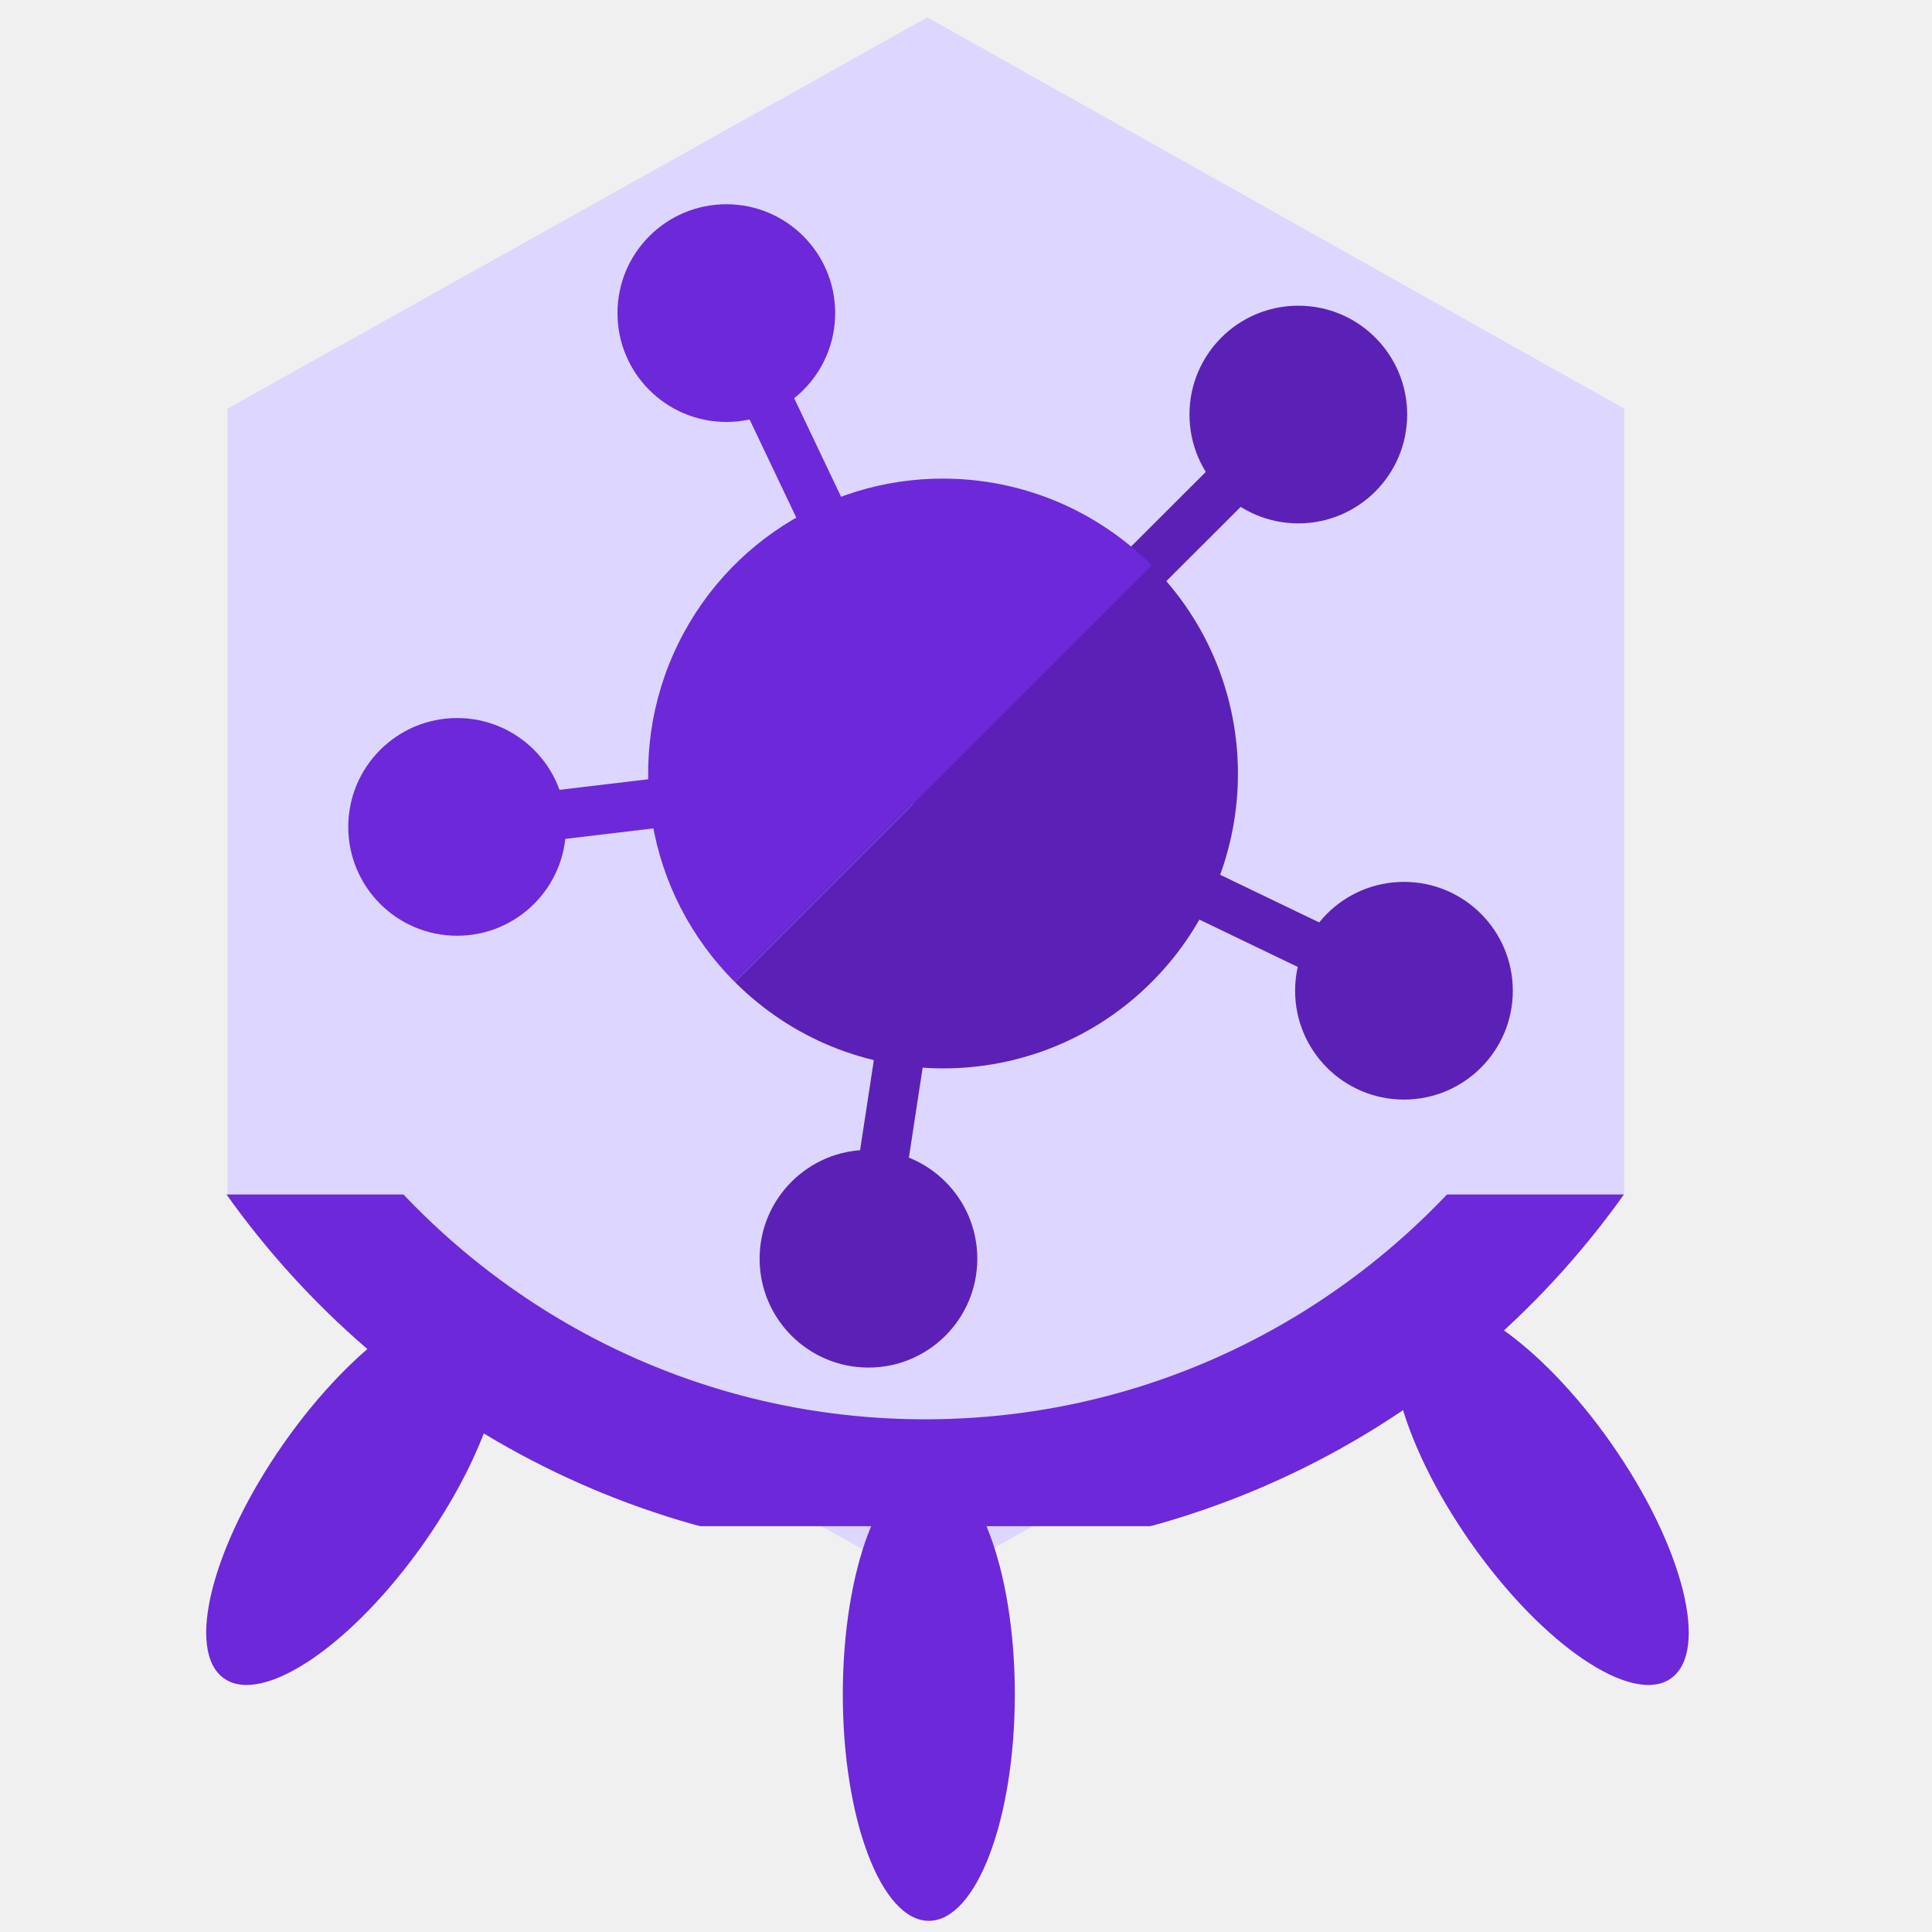
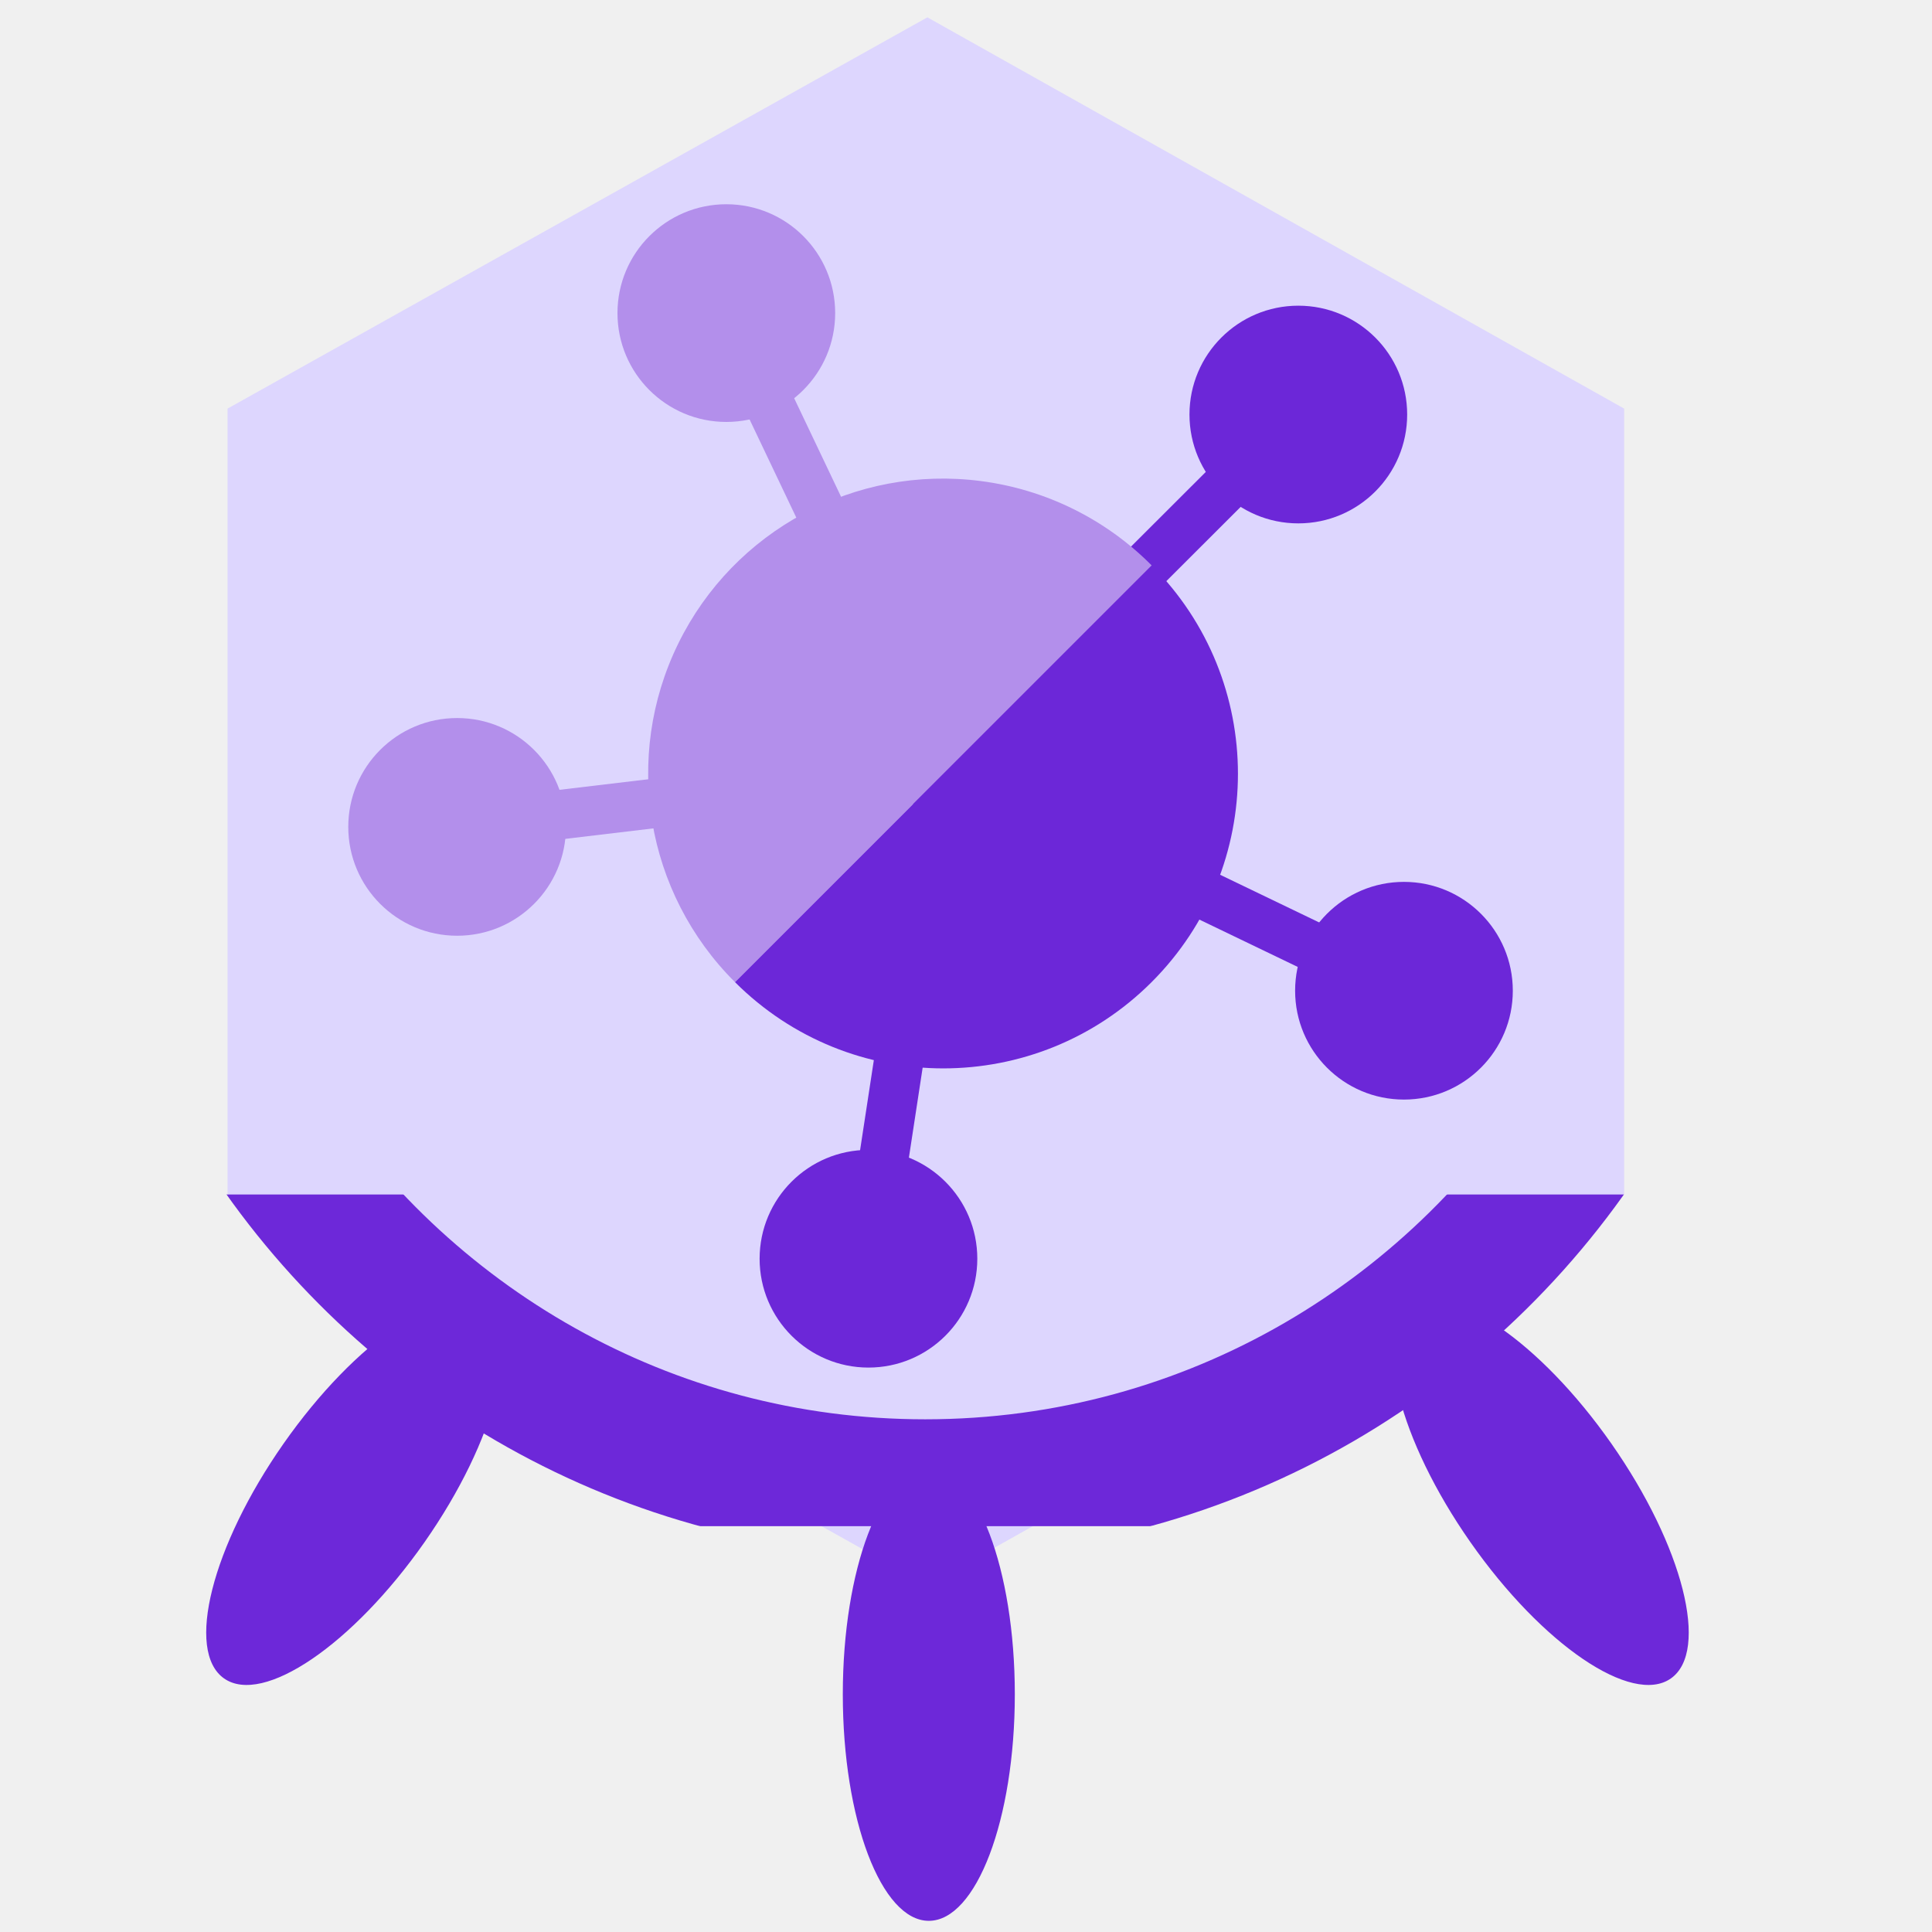
- <svg xmlns="http://www.w3.org/2000/svg" width="40" height="40" version="1.1" viewBox="0 0 40 40">
-   <defs>
+ <svg xmlns="http://www.w3.org/2000/svg" width="40" height="40" version="1.1" viewBox="0 0 40 40" id="svg144">
+   <defs id="defs80">
    <mask id="c" fill="#ffffff">
-       <path d="m0 0h313.3v159.86h-313.3z" fill="#fff" fill-rule="evenodd" />
+       <path d="m0 0h313.3v159.86h-313.3z" fill="#fff" fill-rule="evenodd" id="path77" />
    </mask>
  </defs>
  <mask id="a" fill="#ffffff">
-     <path d="m0 0h313.3v159.86h-313.3z" fill="#fff" fill-rule="evenodd" />
+     <path d="m0 0h313.3v159.86h-313.3z" fill="#fff" fill-rule="evenodd" id="path82" />
  </mask>
  <mask id="b" fill="#ffffff">
-     <path d="m0 0h313.3v159.86h-313.3z" fill="#fff" fill-rule="evenodd" />
+     <path d="m0 0h313.3v159.86h-313.3z" fill="#fff" fill-rule="evenodd" id="path85" />
  </mask>
-   <g>
-     <g transform="translate(40)">
-       <g transform="translate(-39.6 .32568)">
-         <g transform="matrix(.49527 0 0 .49527 5.0758 3.2126)">
-           <g transform="matrix(1.7758,0,0,1.7758,-164.24,-70.425)">
-             <g transform="translate(96.564,87.836)" fill="#66ff9a" stroke-width="3.24">
-               <polygon class="st0" transform="matrix(.72255 0 0 .7031 -28.717 -125.97)" points="32.9 118.6 55.7 105.5 78.4 118.6 78.4 144.9 55.7 158 32.9 144.9" fill="#ddd6fe" />
+   <g id="g142">
+     <g transform="translate(40)" id="g140">
+       <g transform="translate(-39.6 .32568)" id="g110">
+         <g transform="matrix(.49527 0 0 .49527 5.0758 3.2126)" id="g108">
+           <g transform="matrix(1.7758,0,0,1.7758,-164.24,-70.425)" id="g106">
+             <g transform="translate(96.564,87.836)" fill="#66ff9a" stroke-width="3.24" id="g90">
+               <polygon class="st0" transform="matrix(.72255 0 0 .7031 -28.717 -125.97)" points="32.9 118.6 55.7 105.5 78.4 118.6 78.4 144.9 55.7 158 32.9 144.9" fill="#ddd6fe" id="polygon88" />
            </g>
-             <g transform="matrix(.15831 0 0 .15831 83.649 18.463)" fill="#005e20" fill-rule="evenodd">
-               <g transform="matrix(1.0777,0,0,-1.0777,-10.799,451.79)">
-                 <g transform="matrix(.94489 0 0 .94489 8.6963 2.7018)" fill="#6d28d9" mask="url(#c)">
-                   <path transform="rotate(35,137.93,151.55)" d="m203.46 95.688c6.936 0 12.559-14.809 12.559-33.077s-5.623-33.077-12.559-33.077-12.559 14.809-12.559 33.077 5.623 33.077 12.559 33.077z" />
-                   <path transform="matrix(-.81915 .57358 .57358 .81915 58.085 47.705)" d="m30.142 95.688c6.936 0 12.559-14.809 12.559-33.077s-5.623-33.077-12.559-33.077c-6.936 0-12.559 14.809-12.559 33.077s5.623 33.077 12.559 33.077z" />
-                   <path d="m153.24 119.95c-6.936 0-12.559-14.809-12.559-33.077s5.623-33.077 12.559-33.077c6.936 0 12.559 14.809 12.559 33.077s-5.623 33.077-12.559 33.077z" />
+             <g transform="matrix(.15831 0 0 .15831 83.649 18.463)" fill="#005e20" fill-rule="evenodd" id="g104">
+               <g transform="matrix(1.0777,0,0,-1.0777,-10.799,451.79)" id="g102">
+                 <g transform="matrix(.94489 0 0 .94489 8.6963 2.7018)" fill="#6d28d9" mask="url(#c)" id="g98">
+                   <path transform="rotate(35,137.93,151.55)" d="m203.46 95.688c6.936 0 12.559-14.809 12.559-33.077s-5.623-33.077-12.559-33.077-12.559 14.809-12.559 33.077 5.623 33.077 12.559 33.077z" id="path92" />
+                   <path transform="matrix(-.81915 .57358 .57358 .81915 58.085 47.705)" d="m30.142 95.688c6.936 0 12.559-14.809 12.559-33.077s-5.623-33.077-12.559-33.077c-6.936 0-12.559 14.809-12.559 33.077s5.623 33.077 12.559 33.077z" id="path94" />
+                   <path d="m153.24 119.95c-6.936 0-12.559-14.809-12.559-33.077s5.623-33.077 12.559-33.077c6.936 0 12.559 14.809 12.559 33.077s-5.623 33.077-12.559 33.077z" id="path96" />
                </g>
-                 <path transform="matrix(.94489 0 0 .94489 8.6963 2.7018)" d="m251.47 173.1c-20.23-33.61-56.89-56.068-98.756-56.068-40.721 0-76.516 21.246-97.059 53.335" fill="none" mask="url(#c)" stroke="#6d28d9" stroke-width="19.999" />
+                 <path transform="matrix(.94489 0 0 .94489 8.6963 2.7018)" d="m251.47 173.1c-20.23-33.61-56.89-56.068-98.756-56.068-40.721 0-76.516 21.246-97.059 53.335" fill="none" mask="url(#c)" stroke="#6d28d9" stroke-width="19.999" id="path100" />
              </g>
            </g>
          </g>
        </g>
      </g>
-       <g transform="matrix(.051125 0 0 .051125 -38.904 -2.6052)" fill="#6d28d9">
-         <rect class="cls-3" transform="rotate(-44.96 432.42 290.59)" x="330.87" y="280.6" width="203.17" height="20" fill="#5b21b6" />
-         <rect class="cls-3" transform="rotate(-25.45 316.63 270.07)" x="306.63" y="167.83" width="20" height="204.47" fill="#6d28d9" />
-         <rect class="cls-3" transform="rotate(-6.79 262.08 374.08)" x="162.98" y="364.1" width="198.28" height="20" fill="#6d28d9" />
-         <g fill="#5b21b6">
-           <rect class="cls-3" transform="rotate(-81.31 345.42 461.54)" x="245.1" y="451.54" width="200.62" height="20" />
-           <rect class="cls-3" transform="rotate(-64.3 453.82 407.27)" x="443.85" y="303.76" width="20" height="207.04" />
-           <circle class="cls-3" cx="504.34" cy="218.83" r="44.08" />
+       <g transform="matrix(.051125 0 0 .051125 -38.904 -2.6052)" fill="#6d28d9" id="g138">
+         <rect class="cls-3" transform="rotate(-44.96 432.42 290.59)" x="330.87" y="280.6" width="203.17" height="20" fill="#5b21b6" id="rect112" style="fill:#6c27d8;fill-opacity:1" />
+         <rect class="cls-3" transform="rotate(-25.45 316.63 270.07)" x="306.63" y="167.83" width="20" height="204.47" fill="#6d28d9" id="rect114" style="fill:#b38feb;fill-opacity:1" />
+         <rect class="cls-3" transform="rotate(-6.79 262.08 374.08)" x="162.98" y="364.1" width="198.28" height="20" fill="#6d28d9" id="rect116" style="fill:#b38feb;fill-opacity:1" />
+         <g fill="#5b21b6" id="g124" style="fill:#6c27d8;fill-opacity:1">
+           <rect class="cls-3" transform="rotate(-81.31 345.42 461.54)" x="245.1" y="451.54" width="200.62" height="20" id="rect118" style="fill:#6c27d8;fill-opacity:1" />
+           <rect class="cls-3" transform="rotate(-64.3 453.82 407.27)" x="443.85" y="303.76" width="20" height="207.04" id="rect120" style="fill:#6c27d8;fill-opacity:1" />
+           <circle class="cls-3" cx="504.34" cy="218.83" r="44.08" id="circle122" style="fill:#6c27d8;fill-opacity:1" />
        </g>
-         <circle class="cls-3" cx="272.7" cy="177.75" r="44.08" fill="#6d28d9" />
-         <circle class="cls-3" cx="547.12" cy="452.17" r="44.08" fill="#5b21b6" />
-         <circle class="cls-3" cx="163.68" cy="385.82" r="44.08" fill="#6d28d9" />
-         <circle class="cls-3" cx="330.26" cy="560.7" r="44.08" fill="#5b21b6" />
-         <path class="cls-4" d="m444.94 279.92-168.75 168.75a119.32 119.32 0 0 0 168.75-168.75z" fill="#5b21b6" />
-         <path class="cls-3" d="m375.68 245.76a119.33 119.33 0 0 0-99.49 202.91l168.75-168.75a118.89 118.89 0 0 0-69.26-34.16z" fill="#6d28d9" />
+         <circle class="cls-3" cx="272.7" cy="177.75" r="44.08" fill="#6d28d9" id="circle126" style="fill:#b38feb;fill-opacity:1" />
+         <circle class="cls-3" cx="547.12" cy="452.17" r="44.08" fill="#5b21b6" id="circle128" style="fill:#6c27d8;fill-opacity:1" />
+         <circle class="cls-3" cx="163.68" cy="385.82" r="44.08" fill="#6d28d9" id="circle130" style="fill:#b38feb;fill-opacity:1" />
+         <circle class="cls-3" cx="330.26" cy="560.7" r="44.08" fill="#5b21b6" id="circle132" style="fill:#6c27d8;fill-opacity:1" />
+         <path class="cls-4" d="m444.94 279.92-168.75 168.75a119.32 119.32 0 0 0 168.75-168.75z" fill="#5b21b6" id="path134" style="fill:#6c27d8;fill-opacity:1" />
+         <path class="cls-3" d="m375.68 245.76a119.33 119.33 0 0 0-99.49 202.91l168.75-168.75a118.89 118.89 0 0 0-69.26-34.16z" fill="#6d28d9" id="path136" style="fill:#b38feb;fill-opacity:1" />
      </g>
    </g>
  </g>
</svg>
